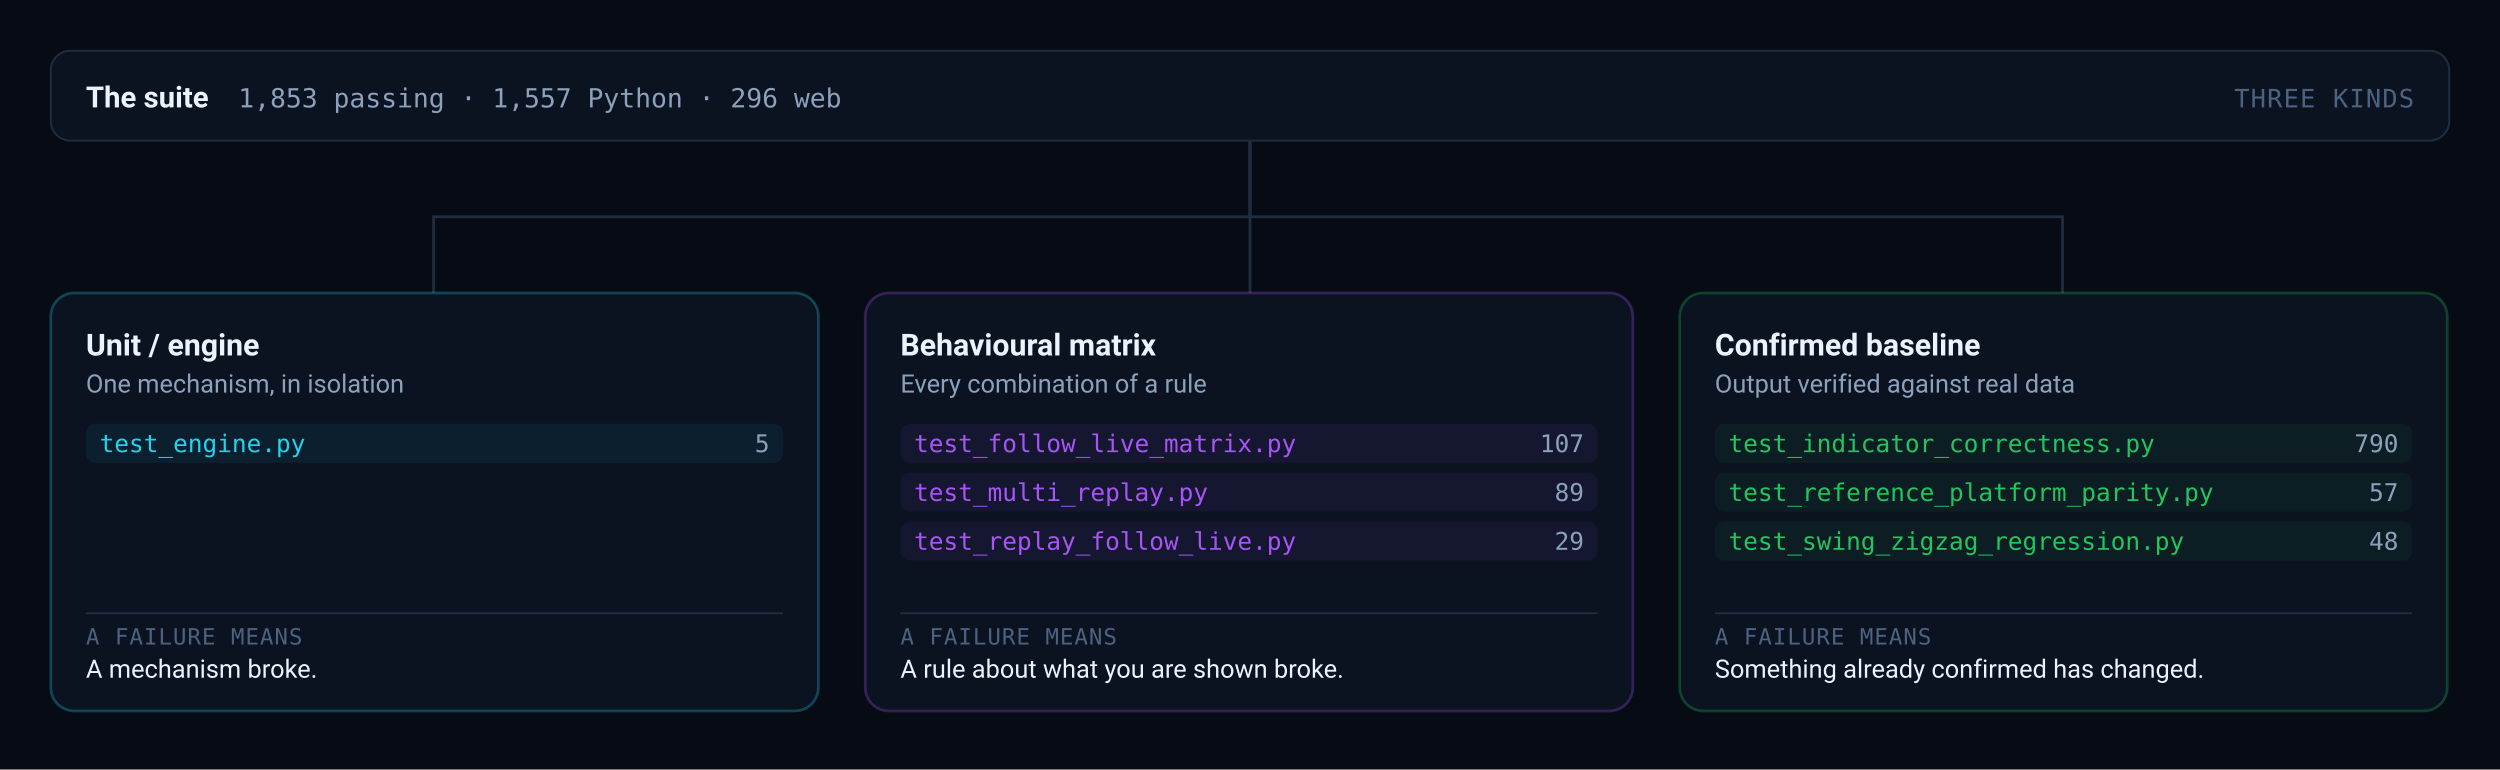
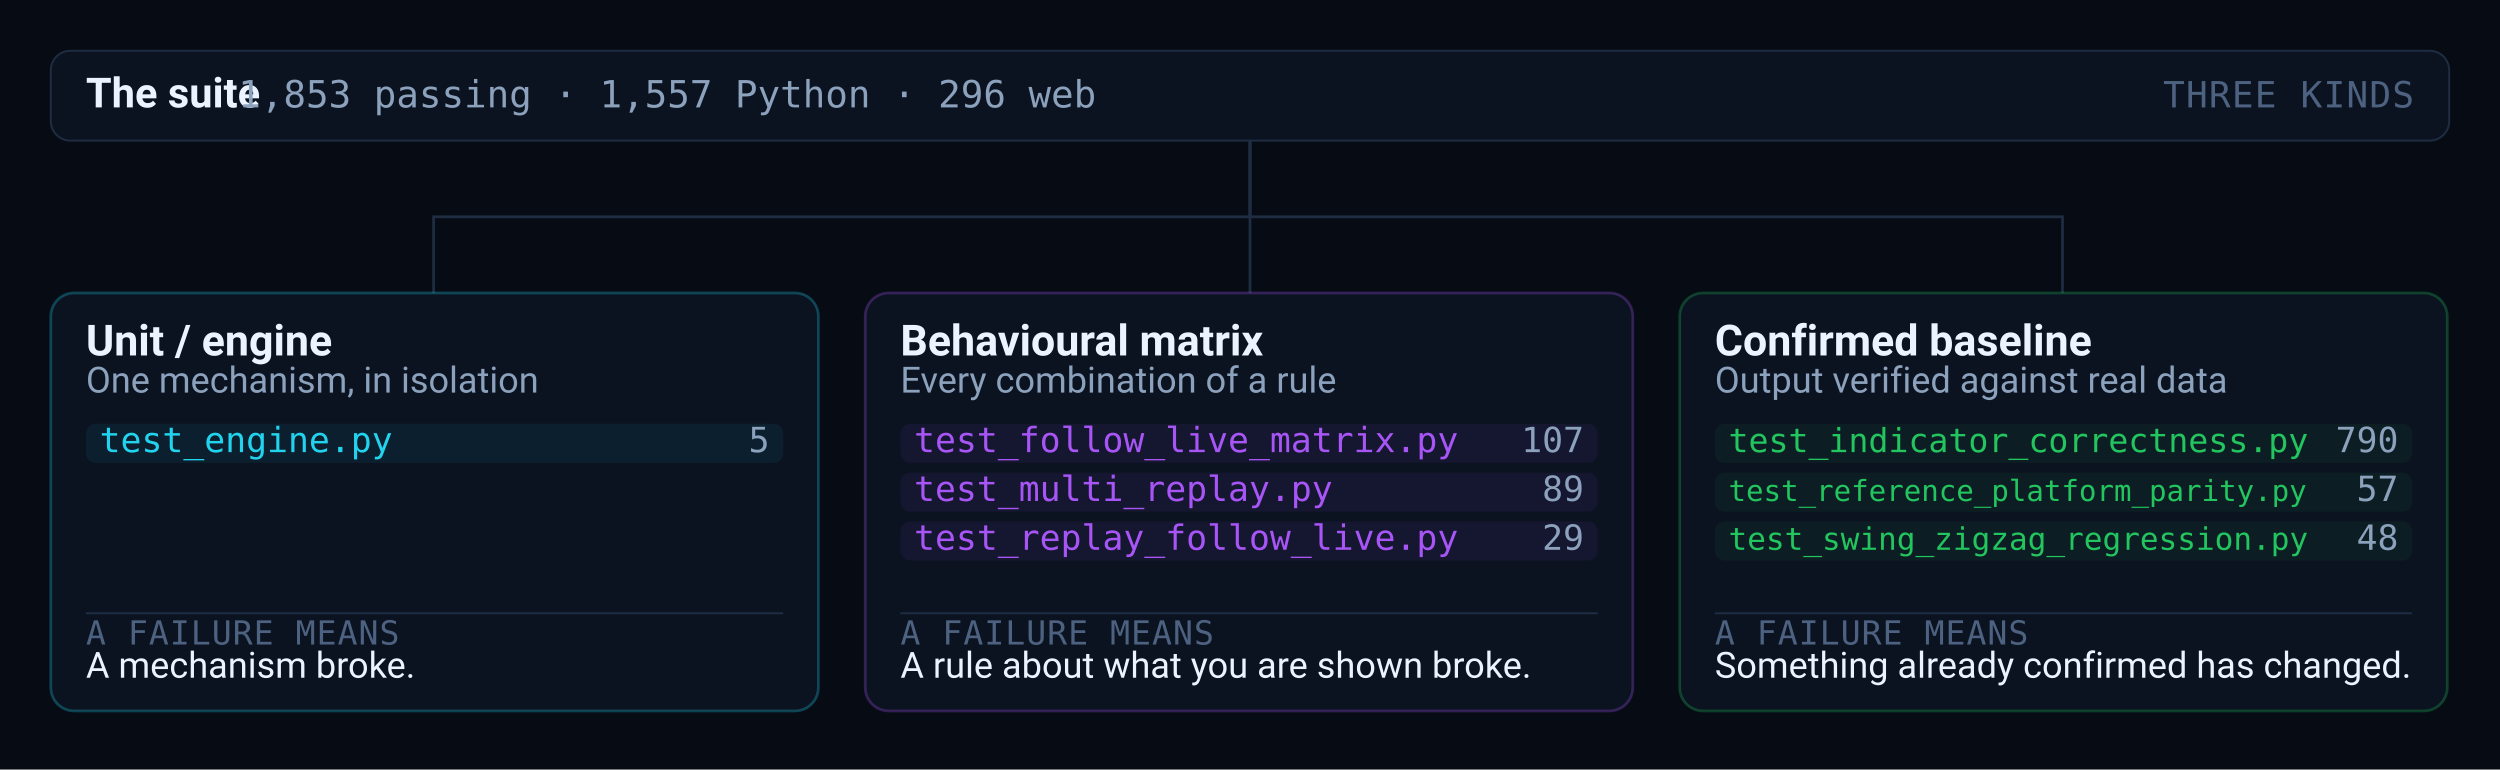
<svg xmlns="http://www.w3.org/2000/svg" viewBox="0 0 1280 394" width="1280" height="394" role="img" aria-label="The test suite splits into three kinds: unit, behavioural matrix, and confirmed baseline. A failure means something different in each.">
  <rect width="100%" height="100%" fill="#060b14" />
  <rect x="26" y="26" width="1228" height="46" rx="10" fill="#0b1220" stroke="#1e2d42" />
-   <text x="44" y="55" font-family="ui-sans-serif,-apple-system,BlinkMacSystemFont,'Segoe UI',Roboto,Helvetica,Arial,sans-serif" font-size="15" font-weight="700" fill="#eaf3ff">The suite</text>
-   <text x="122" y="55" font-family="ui-monospace,SFMono-Regular,Menlo,Consolas,monospace" font-size="13.5" fill="#8ba1bc">1,853 passing · 1,557 Python · 296 web</text>
-   <text x="1236" y="55" text-anchor="end" font-family="ui-monospace,SFMono-Regular,Menlo,Consolas,monospace" font-size="13" letter-spacing="0.6" fill="#4d6280">THREE KINDS</text>
+   <text x="44" y="55" font-family="ui-sans-serif,-apple-system,BlinkMacSystemFont,'Segoe UI',Roboto,Helvetica,Arial,sans-serif" font-size="21.3" font-weight="700" fill="#eaf3ff">The suite</text>
+   <text x="122" y="55" font-family="ui-monospace,SFMono-Regular,Menlo,Consolas,monospace" font-size="19.2" fill="#8ba1bc">1,853 passing · 1,557 Python · 296 web</text>
+   <text x="1236" y="55" text-anchor="end" font-family="ui-monospace,SFMono-Regular,Menlo,Consolas,monospace" font-size="18.5" letter-spacing="0.6" fill="#4d6280">THREE KINDS</text>
  <path d="M 640 72 V 111 H 222 V 150" fill="none" stroke="#1e2d42" stroke-width="1.4" />
  <circle r="3.2" fill="#22d3ee" opacity="0">
    <animate attributeName="opacity" values="0;1;1;0" keyTimes="0;0.08;0.72;1" begin="0.00s" dur="1.25s" repeatCount="indefinite" />
    <animate attributeName="cx" values="640;640;222;222" keyTimes="0;0.30;0.68;1" begin="0.00s" dur="1.25s" repeatCount="indefinite" />
    <animate attributeName="cy" values="72;111;111;150" keyTimes="0;0.30;0.68;1" begin="0.00s" dur="1.25s" repeatCount="indefinite" />
  </circle>
  <rect x="26" y="150" width="393" height="214" rx="12" fill="#0b1220" stroke="#22d3ee" stroke-opacity="0.28" stroke-width="1.4">
    <animate attributeName="stroke-opacity" values="0.28;0.9;0.28;0.28" keyTimes="0;0.06;0.34;1" begin="1.12s" dur="3.75s" repeatCount="indefinite" />
  </rect>
-   <text x="44" y="182" font-family="ui-sans-serif,-apple-system,BlinkMacSystemFont,'Segoe UI',Roboto,Helvetica,Arial,sans-serif" font-size="15.5" font-weight="700" fill="#eaf3ff">Unit / engine</text>
-   <text x="44" y="201" font-family="ui-sans-serif,-apple-system,BlinkMacSystemFont,'Segoe UI',Roboto,Helvetica,Arial,sans-serif" font-size="13" fill="#8ba1bc">One mechanism, in isolation</text>
+   <text x="44" y="182" font-family="ui-sans-serif,-apple-system,BlinkMacSystemFont,'Segoe UI',Roboto,Helvetica,Arial,sans-serif" font-size="22" font-weight="700" fill="#eaf3ff">Unit / engine</text>
+   <text x="44" y="201" font-family="ui-sans-serif,-apple-system,BlinkMacSystemFont,'Segoe UI',Roboto,Helvetica,Arial,sans-serif" font-size="18.5" fill="#8ba1bc">One mechanism, in isolation</text>
  <rect x="44" y="217" width="357" height="20" rx="5" fill="#22d3ee" fill-opacity="0.07" />
-   <text x="51" y="231.5" font-family="ui-monospace,SFMono-Regular,Menlo,Consolas,monospace" font-size="12.5" fill="#22d3ee">test_engine.py</text>
-   <text x="394" y="231.5" text-anchor="end" font-family="ui-monospace,SFMono-Regular,Menlo,Consolas,monospace" font-size="12.5" fill="#8ba1bc">5</text>
+   <text x="51" y="231.5" font-family="ui-monospace,SFMono-Regular,Menlo,Consolas,monospace" font-size="17.8" fill="#22d3ee">test_engine.py</text>
+   <text x="394" y="231.5" text-anchor="end" font-family="ui-monospace,SFMono-Regular,Menlo,Consolas,monospace" font-size="17.8" fill="#8ba1bc">5</text>
  <line x1="44" y1="314" x2="401" y2="314" stroke="#1e2d42" />
-   <text x="44" y="330" font-family="ui-monospace,SFMono-Regular,Menlo,Consolas,monospace" font-size="11.5" letter-spacing="0.5" fill="#4d6280">A FAILURE MEANS</text>
-   <text x="44" y="347" font-family="ui-sans-serif,-apple-system,BlinkMacSystemFont,'Segoe UI',Roboto,Helvetica,Arial,sans-serif" font-size="13" fill="#eaf3ff">A mechanism broke.</text>
+   <text x="44" y="330" font-family="ui-monospace,SFMono-Regular,Menlo,Consolas,monospace" font-size="17" letter-spacing="0.5" fill="#4d6280">A FAILURE MEANS</text>
+   <text x="44" y="347" font-family="ui-sans-serif,-apple-system,BlinkMacSystemFont,'Segoe UI',Roboto,Helvetica,Arial,sans-serif" font-size="18.5" fill="#eaf3ff">A mechanism broke.</text>
  <path d="M 640 72 V 111 H 640 V 150" fill="none" stroke="#1e2d42" stroke-width="1.4" />
  <circle r="3.2" fill="#a855f7" opacity="0">
    <animate attributeName="opacity" values="0;1;1;0" keyTimes="0;0.08;0.72;1" begin="1.25s" dur="1.25s" repeatCount="indefinite" />
    <animate attributeName="cx" values="640;640;640;640" keyTimes="0;0.30;0.68;1" begin="1.25s" dur="1.25s" repeatCount="indefinite" />
    <animate attributeName="cy" values="72;111;111;150" keyTimes="0;0.30;0.68;1" begin="1.25s" dur="1.25s" repeatCount="indefinite" />
  </circle>
  <rect x="443" y="150" width="393" height="214" rx="12" fill="#0b1220" stroke="#a855f7" stroke-opacity="0.28" stroke-width="1.4">
    <animate attributeName="stroke-opacity" values="0.28;0.9;0.28;0.28" keyTimes="0;0.06;0.34;1" begin="2.38s" dur="3.75s" repeatCount="indefinite" />
  </rect>
-   <text x="461" y="182" font-family="ui-sans-serif,-apple-system,BlinkMacSystemFont,'Segoe UI',Roboto,Helvetica,Arial,sans-serif" font-size="15.5" font-weight="700" fill="#eaf3ff">Behavioural matrix</text>
-   <text x="461" y="201" font-family="ui-sans-serif,-apple-system,BlinkMacSystemFont,'Segoe UI',Roboto,Helvetica,Arial,sans-serif" font-size="13" fill="#8ba1bc">Every combination of a rule</text>
+   <text x="461" y="182" font-family="ui-sans-serif,-apple-system,BlinkMacSystemFont,'Segoe UI',Roboto,Helvetica,Arial,sans-serif" font-size="22" font-weight="700" fill="#eaf3ff">Behavioural matrix</text>
+   <text x="461" y="201" font-family="ui-sans-serif,-apple-system,BlinkMacSystemFont,'Segoe UI',Roboto,Helvetica,Arial,sans-serif" font-size="18.5" fill="#8ba1bc">Every combination of a rule</text>
  <rect x="461" y="217" width="357" height="20" rx="5" fill="#a855f7" fill-opacity="0.07" />
-   <text x="468" y="231.5" font-family="ui-monospace,SFMono-Regular,Menlo,Consolas,monospace" font-size="12.5" fill="#a855f7">test_follow_live_matrix.py</text>
-   <text x="811" y="231.5" text-anchor="end" font-family="ui-monospace,SFMono-Regular,Menlo,Consolas,monospace" font-size="12.5" fill="#8ba1bc">107</text>
+   <text x="468" y="231.5" font-family="ui-monospace,SFMono-Regular,Menlo,Consolas,monospace" font-size="17.8" fill="#a855f7">test_follow_live_matrix.py</text>
+   <text x="811" y="231.5" text-anchor="end" font-family="ui-monospace,SFMono-Regular,Menlo,Consolas,monospace" font-size="17.8" fill="#8ba1bc">107</text>
  <rect x="461" y="242" width="357" height="20" rx="5" fill="#a855f7" fill-opacity="0.07" />
-   <text x="468" y="256.5" font-family="ui-monospace,SFMono-Regular,Menlo,Consolas,monospace" font-size="12.5" fill="#a855f7">test_multi_replay.py</text>
-   <text x="811" y="256.5" text-anchor="end" font-family="ui-monospace,SFMono-Regular,Menlo,Consolas,monospace" font-size="12.5" fill="#8ba1bc">89</text>
+   <text x="468" y="256.5" font-family="ui-monospace,SFMono-Regular,Menlo,Consolas,monospace" font-size="17.8" fill="#a855f7">test_multi_replay.py</text>
+   <text x="811" y="256.5" text-anchor="end" font-family="ui-monospace,SFMono-Regular,Menlo,Consolas,monospace" font-size="17.8" fill="#8ba1bc">89</text>
  <rect x="461" y="267" width="357" height="20" rx="5" fill="#a855f7" fill-opacity="0.07" />
-   <text x="468" y="281.5" font-family="ui-monospace,SFMono-Regular,Menlo,Consolas,monospace" font-size="12.5" fill="#a855f7">test_replay_follow_live.py</text>
-   <text x="811" y="281.5" text-anchor="end" font-family="ui-monospace,SFMono-Regular,Menlo,Consolas,monospace" font-size="12.5" fill="#8ba1bc">29</text>
+   <text x="468" y="281.5" font-family="ui-monospace,SFMono-Regular,Menlo,Consolas,monospace" font-size="17.8" fill="#a855f7">test_replay_follow_live.py</text>
+   <text x="811" y="281.5" text-anchor="end" font-family="ui-monospace,SFMono-Regular,Menlo,Consolas,monospace" font-size="17.8" fill="#8ba1bc">29</text>
  <line x1="461" y1="314" x2="818" y2="314" stroke="#1e2d42" />
-   <text x="461" y="330" font-family="ui-monospace,SFMono-Regular,Menlo,Consolas,monospace" font-size="11.5" letter-spacing="0.5" fill="#4d6280">A FAILURE MEANS</text>
-   <text x="461" y="347" font-family="ui-sans-serif,-apple-system,BlinkMacSystemFont,'Segoe UI',Roboto,Helvetica,Arial,sans-serif" font-size="13" fill="#eaf3ff">A rule about what you are shown broke.</text>
+   <text x="461" y="330" font-family="ui-monospace,SFMono-Regular,Menlo,Consolas,monospace" font-size="17" letter-spacing="0.5" fill="#4d6280">A FAILURE MEANS</text>
+   <text x="461" y="347" font-family="ui-sans-serif,-apple-system,BlinkMacSystemFont,'Segoe UI',Roboto,Helvetica,Arial,sans-serif" font-size="18.5" fill="#eaf3ff">A rule about what you are shown broke.</text>
  <path d="M 640 72 V 111 H 1056 V 150" fill="none" stroke="#1e2d42" stroke-width="1.4" />
  <circle r="3.2" fill="#22c55e" opacity="0">
    <animate attributeName="opacity" values="0;1;1;0" keyTimes="0;0.08;0.72;1" begin="2.50s" dur="1.25s" repeatCount="indefinite" />
    <animate attributeName="cx" values="640;640;1056;1056" keyTimes="0;0.30;0.68;1" begin="2.50s" dur="1.25s" repeatCount="indefinite" />
    <animate attributeName="cy" values="72;111;111;150" keyTimes="0;0.30;0.68;1" begin="2.50s" dur="1.25s" repeatCount="indefinite" />
  </circle>
  <rect x="860" y="150" width="393" height="214" rx="12" fill="#0b1220" stroke="#22c55e" stroke-opacity="0.28" stroke-width="1.4">
    <animate attributeName="stroke-opacity" values="0.28;0.9;0.28;0.28" keyTimes="0;0.06;0.34;1" begin="3.62s" dur="3.75s" repeatCount="indefinite" />
  </rect>
-   <text x="878" y="182" font-family="ui-sans-serif,-apple-system,BlinkMacSystemFont,'Segoe UI',Roboto,Helvetica,Arial,sans-serif" font-size="15.5" font-weight="700" fill="#eaf3ff">Confirmed baseline</text>
-   <text x="878" y="201" font-family="ui-sans-serif,-apple-system,BlinkMacSystemFont,'Segoe UI',Roboto,Helvetica,Arial,sans-serif" font-size="13" fill="#8ba1bc">Output verified against real data</text>
+   <text x="878" y="182" font-family="ui-sans-serif,-apple-system,BlinkMacSystemFont,'Segoe UI',Roboto,Helvetica,Arial,sans-serif" font-size="22" font-weight="700" fill="#eaf3ff">Confirmed baseline</text>
+   <text x="878" y="201" font-family="ui-sans-serif,-apple-system,BlinkMacSystemFont,'Segoe UI',Roboto,Helvetica,Arial,sans-serif" font-size="18.5" fill="#8ba1bc">Output verified against real data</text>
  <rect x="878" y="217" width="357" height="20" rx="5" fill="#22c55e" fill-opacity="0.07" />
-   <text x="885" y="231.5" font-family="ui-monospace,SFMono-Regular,Menlo,Consolas,monospace" font-size="12.5" fill="#22c55e">test_indicator_correctness.py</text>
-   <text x="1228" y="231.5" text-anchor="end" font-family="ui-monospace,SFMono-Regular,Menlo,Consolas,monospace" font-size="12.5" fill="#8ba1bc">790</text>
+   <text x="885" y="231.5" font-family="ui-monospace,SFMono-Regular,Menlo,Consolas,monospace" font-size="17.0" fill="#22c55e">test_indicator_correctness.py</text>
+   <text x="1228" y="231.5" text-anchor="end" font-family="ui-monospace,SFMono-Regular,Menlo,Consolas,monospace" font-size="17.8" fill="#8ba1bc">790</text>
  <rect x="878" y="242" width="357" height="20" rx="5" fill="#22c55e" fill-opacity="0.07" />
-   <text x="885" y="256.5" font-family="ui-monospace,SFMono-Regular,Menlo,Consolas,monospace" font-size="12.5" fill="#22c55e">test_reference_platform_parity.py</text>
-   <text x="1228" y="256.5" text-anchor="end" font-family="ui-monospace,SFMono-Regular,Menlo,Consolas,monospace" font-size="12.5" fill="#8ba1bc">57</text>
+   <text x="885" y="256.5" font-family="ui-monospace,SFMono-Regular,Menlo,Consolas,monospace" font-size="14.9" fill="#22c55e">test_reference_platform_parity.py</text>
+   <text x="1228" y="256.5" text-anchor="end" font-family="ui-monospace,SFMono-Regular,Menlo,Consolas,monospace" font-size="17.8" fill="#8ba1bc">57</text>
  <rect x="878" y="267" width="357" height="20" rx="5" fill="#22c55e" fill-opacity="0.07" />
-   <text x="885" y="281.5" font-family="ui-monospace,SFMono-Regular,Menlo,Consolas,monospace" font-size="12.5" fill="#22c55e">test_swing_zigzag_regression.py</text>
-   <text x="1228" y="281.5" text-anchor="end" font-family="ui-monospace,SFMono-Regular,Menlo,Consolas,monospace" font-size="12.5" fill="#8ba1bc">48</text>
+   <text x="885" y="281.5" font-family="ui-monospace,SFMono-Regular,Menlo,Consolas,monospace" font-size="15.9" fill="#22c55e">test_swing_zigzag_regression.py</text>
+   <text x="1228" y="281.5" text-anchor="end" font-family="ui-monospace,SFMono-Regular,Menlo,Consolas,monospace" font-size="17.8" fill="#8ba1bc">48</text>
  <line x1="878" y1="314" x2="1235" y2="314" stroke="#1e2d42" />
-   <text x="878" y="330" font-family="ui-monospace,SFMono-Regular,Menlo,Consolas,monospace" font-size="11.5" letter-spacing="0.5" fill="#4d6280">A FAILURE MEANS</text>
-   <text x="878" y="347" font-family="ui-sans-serif,-apple-system,BlinkMacSystemFont,'Segoe UI',Roboto,Helvetica,Arial,sans-serif" font-size="13" fill="#eaf3ff">Something already confirmed has changed.</text>
+   <text x="878" y="330" font-family="ui-monospace,SFMono-Regular,Menlo,Consolas,monospace" font-size="17" letter-spacing="0.5" fill="#4d6280">A FAILURE MEANS</text>
+   <text x="878" y="347" font-family="ui-sans-serif,-apple-system,BlinkMacSystemFont,'Segoe UI',Roboto,Helvetica,Arial,sans-serif" font-size="18.5" fill="#eaf3ff">Something already confirmed has changed.</text>
</svg>
